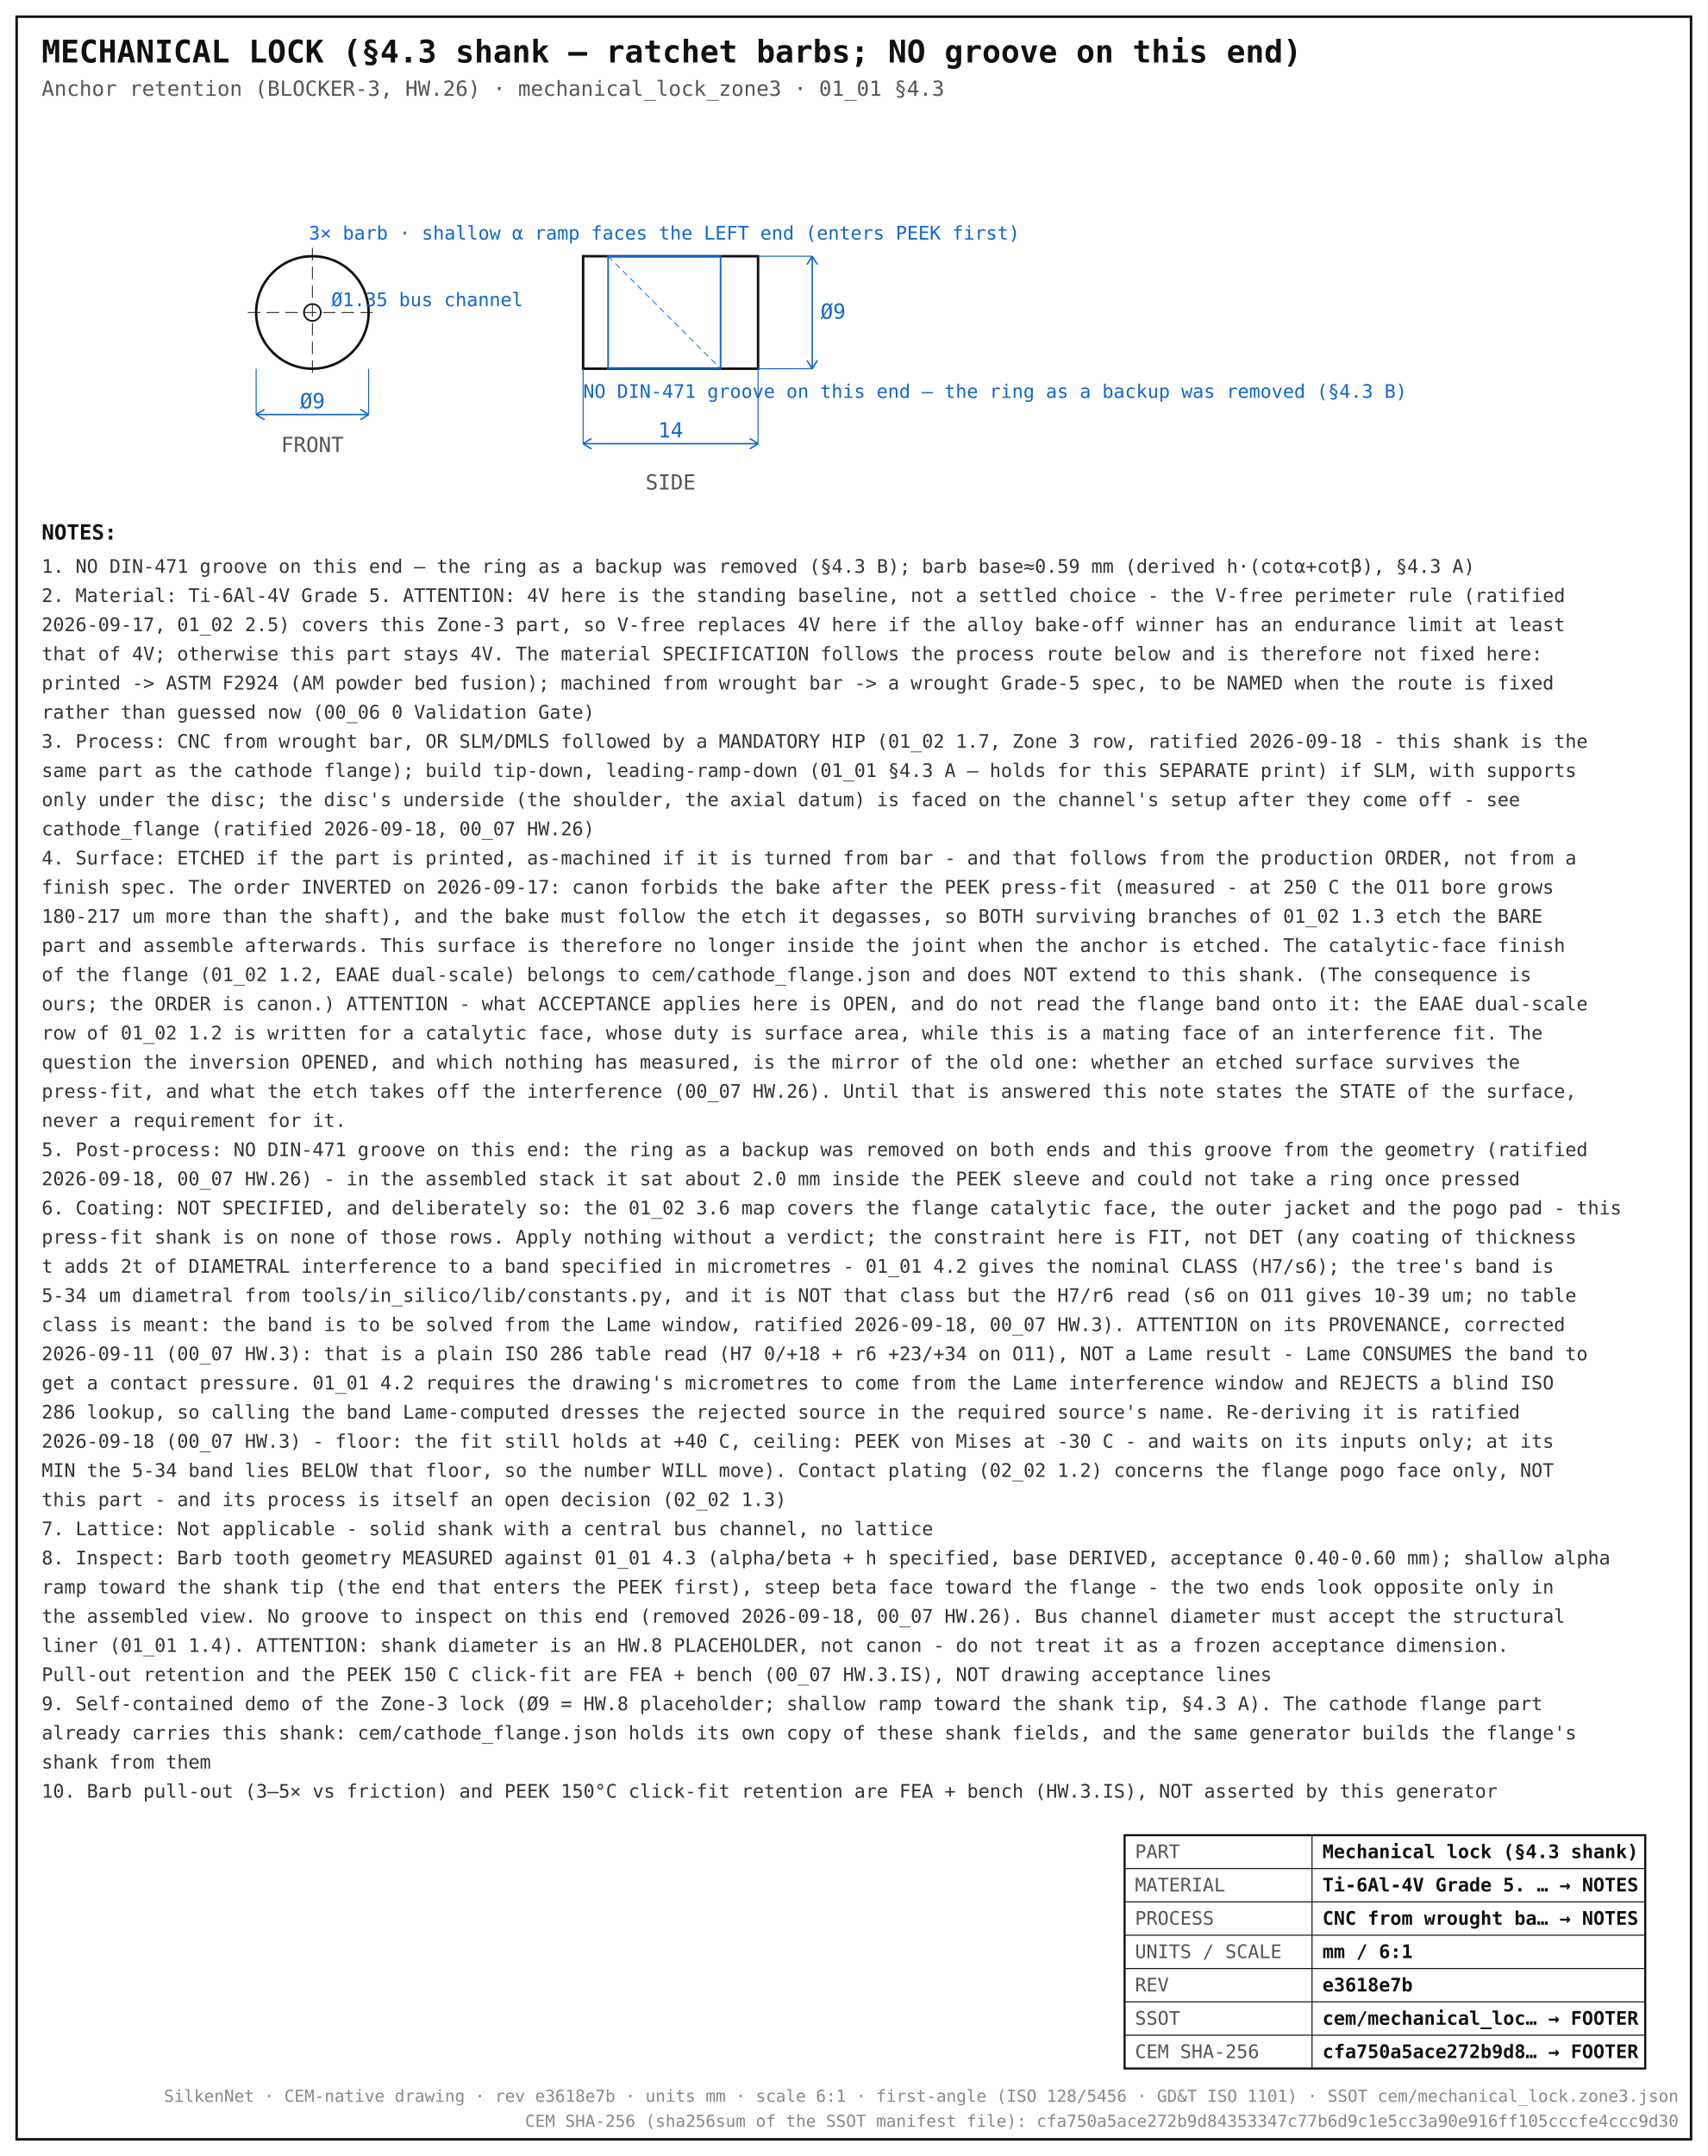
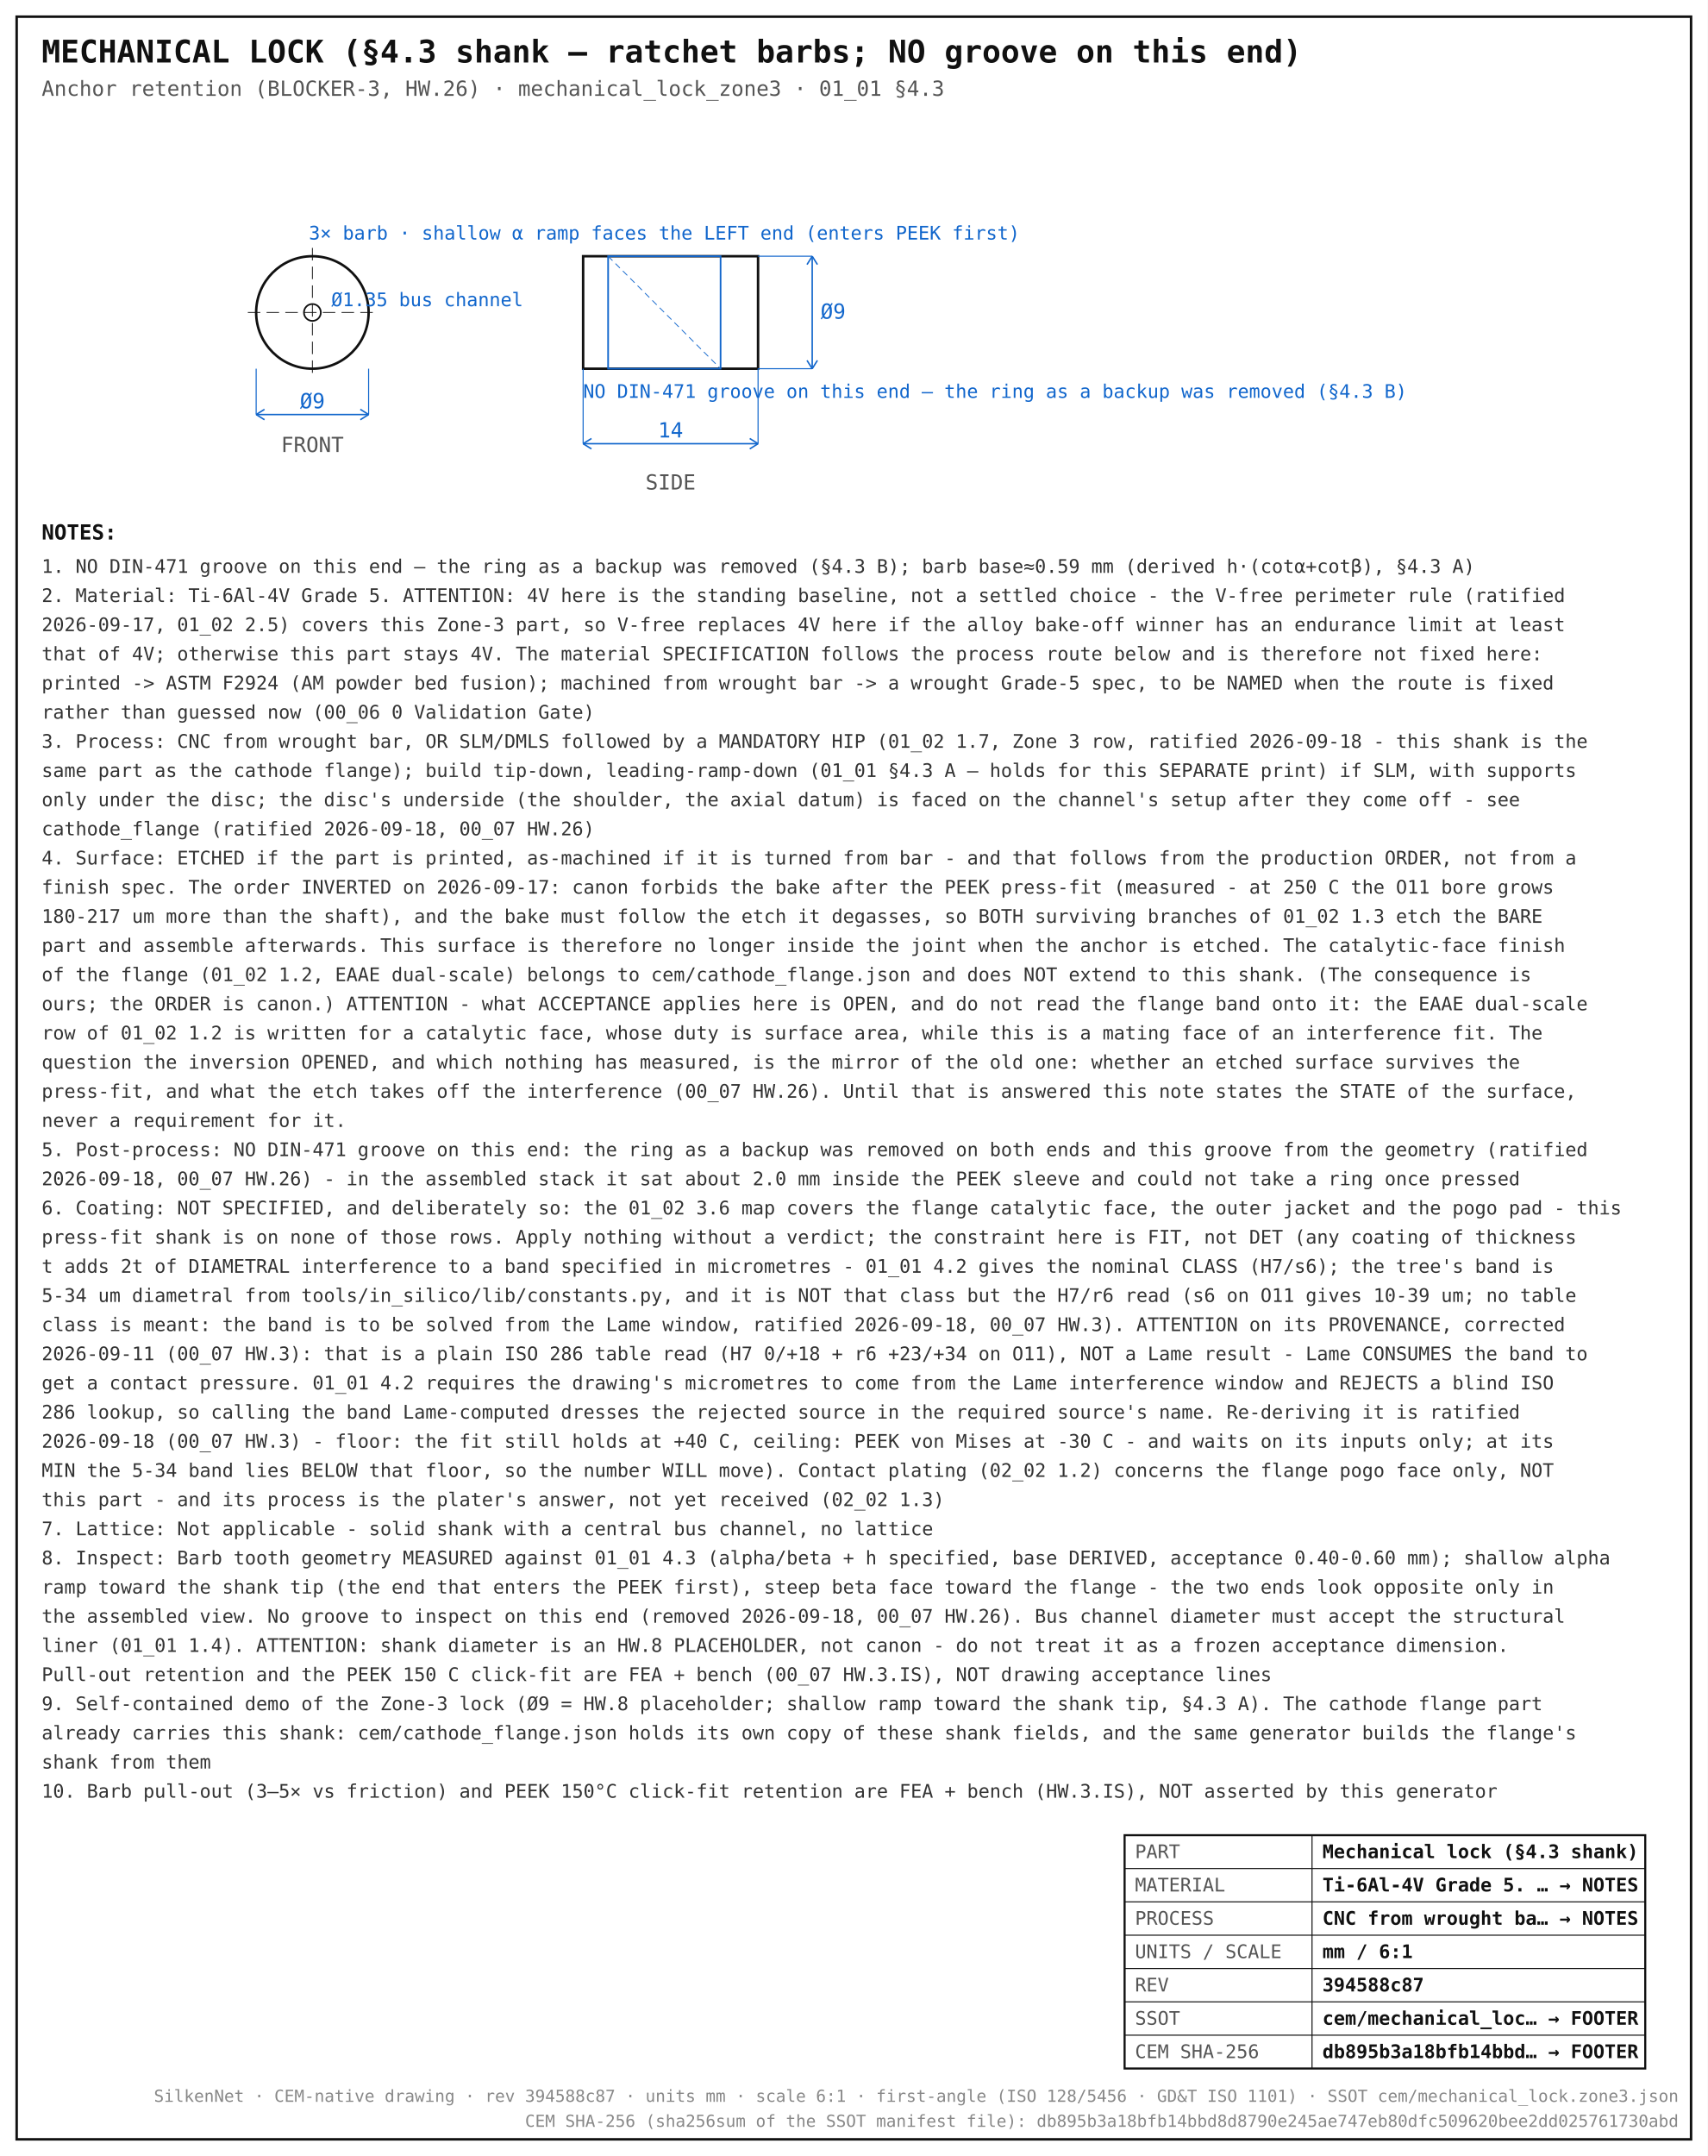
<svg xmlns="http://www.w3.org/2000/svg" width="820" height="1035" viewBox="0 0 820 1035">
  <rect x="0" y="0" width="820" height="1035" fill="white" />
  <rect x="8" y="8" width="804" height="1019" fill="none" stroke="#111" stroke-width="1.2" />
  <text x="20" y="30" font-family="monospace" font-size="15" text-anchor="start" fill="#111" font-weight="bold">MECHANICAL LOCK  (§4.3 shank — ratchet barbs; NO groove on this end)</text>
  <text x="20" y="46" font-family="monospace" font-size="10" text-anchor="start" fill="#555" font-weight="normal">Anchor retention (BLOCKER-3, HW.26) · mechanical_lock_zone3 · 01_01 §4.3</text>
  <circle cx="150" cy="150" r="27" fill="none" stroke="#111" stroke-width="1.2" />
  <circle cx="150" cy="150" r="4.05" fill="none" stroke="#111" stroke-width="0.8" />
  <line x1="119" y1="150" x2="181" y2="150" stroke="#111" stroke-width="0.4" stroke-dasharray="6 3" />
  <line x1="150" y1="119" x2="150" y2="181" stroke="#111" stroke-width="0.4" stroke-dasharray="6 3" />
  <text x="150" y="217" font-family="monospace" font-size="10" text-anchor="middle" fill="#555" font-weight="normal">FRONT</text>
  <line x1="123" y1="177" x2="123" y2="199" stroke="#1166cc" stroke-width="0.5" />
  <line x1="177" y1="177" x2="177" y2="199" stroke="#1166cc" stroke-width="0.5" />
  <line x1="123" y1="199" x2="177" y2="199" stroke="#1166cc" stroke-width="0.7" />
  <line x1="123" y1="199" x2="127" y2="196.5" stroke="#1166cc" stroke-width="0.7" />
  <line x1="123" y1="199" x2="127" y2="201.5" stroke="#1166cc" stroke-width="0.7" />
  <line x1="177" y1="199" x2="173" y2="196.5" stroke="#1166cc" stroke-width="0.7" />
  <line x1="177" y1="199" x2="173" y2="201.5" stroke="#1166cc" stroke-width="0.7" />
  <text x="150" y="196" font-family="monospace" font-size="10" text-anchor="middle" fill="#1166cc" font-weight="normal">Ø9</text>
  <text x="159.05" y="147" font-family="monospace" font-size="9" text-anchor="start" fill="#1166cc" font-weight="normal">Ø1.35 bus channel</text>
  <rect x="280" y="123" width="84" height="54" fill="none" stroke="#111" stroke-width="1.2" />
  <rect x="292" y="123" width="54" height="54" fill="none" stroke="#1166cc" stroke-width="0.8" />
  <line x1="292" y1="123" x2="346" y2="177" stroke="#1166cc" stroke-width="0.4" stroke-dasharray="3 2" />
  <text x="319" y="115" font-family="monospace" font-size="9" text-anchor="middle" fill="#1166cc" font-weight="normal">3× barb · shallow α ramp faces the LEFT end (enters PEEK first)</text>
  <text x="280" y="191" font-family="monospace" font-size="9" text-anchor="start" fill="#1166cc" font-weight="normal">NO DIN-471 groove on this end — the ring as a backup was removed (§4.3 B)</text>
  <text x="322" y="235" font-family="monospace" font-size="10" text-anchor="middle" fill="#555" font-weight="normal">SIDE</text>
  <line x1="280" y1="177" x2="280" y2="213" stroke="#1166cc" stroke-width="0.5" />
  <line x1="364" y1="177" x2="364" y2="213" stroke="#1166cc" stroke-width="0.5" />
  <line x1="280" y1="213" x2="364" y2="213" stroke="#1166cc" stroke-width="0.7" />
  <line x1="280" y1="213" x2="284" y2="210.5" stroke="#1166cc" stroke-width="0.7" />
  <line x1="280" y1="213" x2="284" y2="215.5" stroke="#1166cc" stroke-width="0.7" />
  <line x1="364" y1="213" x2="360" y2="210.5" stroke="#1166cc" stroke-width="0.7" />
  <line x1="364" y1="213" x2="360" y2="215.5" stroke="#1166cc" stroke-width="0.7" />
  <text x="322" y="210" font-family="monospace" font-size="10" text-anchor="middle" fill="#1166cc" font-weight="normal">14</text>
  <line x1="364" y1="123" x2="390" y2="123" stroke="#1166cc" stroke-width="0.5" />
  <line x1="364" y1="177" x2="390" y2="177" stroke="#1166cc" stroke-width="0.5" />
  <line x1="390" y1="123" x2="390" y2="177" stroke="#1166cc" stroke-width="0.7" />
  <line x1="390" y1="123" x2="387.5" y2="127" stroke="#1166cc" stroke-width="0.7" />
  <line x1="390" y1="123" x2="392.5" y2="127" stroke="#1166cc" stroke-width="0.7" />
  <line x1="390" y1="177" x2="387.5" y2="173" stroke="#1166cc" stroke-width="0.7" />
  <line x1="390" y1="177" x2="392.5" y2="173" stroke="#1166cc" stroke-width="0.7" />
  <text x="394" y="153" font-family="monospace" font-size="10" text-anchor="start" fill="#1166cc" font-weight="normal">Ø9</text>
  <text x="20" y="259" font-family="monospace" font-size="10" text-anchor="start" fill="#111" font-weight="bold">NOTES:</text>
  <text x="20" y="275" font-family="monospace" font-size="9" text-anchor="start" fill="#333" font-weight="normal">1. NO DIN-471 groove on this end — the ring as a backup was removed (§4.3 B); barb base≈0.59 mm (derived h·(cotα+cotβ), §4.3 A)</text>
  <text x="20" y="289" font-family="monospace" font-size="9" text-anchor="start" fill="#333" font-weight="normal">2. Material: Ti-6Al-4V Grade 5. ATTENTION: 4V here is the standing baseline, not a settled choice - the V-free perimeter rule (ratified</text>
  <text x="20" y="303" font-family="monospace" font-size="9" text-anchor="start" fill="#333" font-weight="normal">   2026-09-17, 01_02 2.5) covers this Zone-3 part, so V-free replaces 4V here if the alloy bake-off winner has an endurance limit at least</text>
  <text x="20" y="317" font-family="monospace" font-size="9" text-anchor="start" fill="#333" font-weight="normal">   that of 4V; otherwise this part stays 4V. The material SPECIFICATION follows the process route below and is therefore not fixed here:</text>
  <text x="20" y="331" font-family="monospace" font-size="9" text-anchor="start" fill="#333" font-weight="normal">   printed -&gt; ASTM F2924 (AM powder bed fusion); machined from wrought bar -&gt; a wrought Grade-5 spec, to be NAMED when the route is fixed</text>
  <text x="20" y="345" font-family="monospace" font-size="9" text-anchor="start" fill="#333" font-weight="normal">   rather than guessed now (00_06 0 Validation Gate)</text>
  <text x="20" y="359" font-family="monospace" font-size="9" text-anchor="start" fill="#333" font-weight="normal">3. Process: CNC from wrought bar, OR SLM/DMLS followed by a MANDATORY HIP (01_02 1.7, Zone 3 row, ratified 2026-09-18 - this shank is the</text>
  <text x="20" y="373" font-family="monospace" font-size="9" text-anchor="start" fill="#333" font-weight="normal">   same part as the cathode flange); build tip-down, leading-ramp-down (01_01 §4.3 A — holds for this SEPARATE print) if SLM, with supports</text>
  <text x="20" y="387" font-family="monospace" font-size="9" text-anchor="start" fill="#333" font-weight="normal">   only under the disc; the disc's underside (the shoulder, the axial datum) is faced on the channel's setup after they come off - see</text>
  <text x="20" y="401" font-family="monospace" font-size="9" text-anchor="start" fill="#333" font-weight="normal">   cathode_flange (ratified 2026-09-18, 00_07 HW.26)</text>
  <text x="20" y="415" font-family="monospace" font-size="9" text-anchor="start" fill="#333" font-weight="normal">4. Surface: ETCHED if the part is printed, as-machined if it is turned from bar - and that follows from the production ORDER, not from a</text>
  <text x="20" y="429" font-family="monospace" font-size="9" text-anchor="start" fill="#333" font-weight="normal">   finish spec. The order INVERTED on 2026-09-17: canon forbids the bake after the PEEK press-fit (measured - at 250 C the O11 bore grows</text>
  <text x="20" y="443" font-family="monospace" font-size="9" text-anchor="start" fill="#333" font-weight="normal">   180-217 um more than the shaft), and the bake must follow the etch it degasses, so BOTH surviving branches of 01_02 1.3 etch the BARE</text>
  <text x="20" y="457" font-family="monospace" font-size="9" text-anchor="start" fill="#333" font-weight="normal">   part and assemble afterwards. This surface is therefore no longer inside the joint when the anchor is etched. The catalytic-face finish</text>
  <text x="20" y="471" font-family="monospace" font-size="9" text-anchor="start" fill="#333" font-weight="normal">   of the flange (01_02 1.2, EAAE dual-scale) belongs to cem/cathode_flange.json and does NOT extend to this shank. (The consequence is</text>
  <text x="20" y="485" font-family="monospace" font-size="9" text-anchor="start" fill="#333" font-weight="normal">   ours; the ORDER is canon.) ATTENTION - what ACCEPTANCE applies here is OPEN, and do not read the flange band onto it: the EAAE dual-scale</text>
  <text x="20" y="499" font-family="monospace" font-size="9" text-anchor="start" fill="#333" font-weight="normal">   row of 01_02 1.2 is written for a catalytic face, whose duty is surface area, while this is a mating face of an interference fit. The</text>
  <text x="20" y="513" font-family="monospace" font-size="9" text-anchor="start" fill="#333" font-weight="normal">   question the inversion OPENED, and which nothing has measured, is the mirror of the old one: whether an etched surface survives the</text>
  <text x="20" y="527" font-family="monospace" font-size="9" text-anchor="start" fill="#333" font-weight="normal">   press-fit, and what the etch takes off the interference (00_07 HW.26). Until that is answered this note states the STATE of the surface,</text>
  <text x="20" y="541" font-family="monospace" font-size="9" text-anchor="start" fill="#333" font-weight="normal">   never a requirement for it.</text>
  <text x="20" y="555" font-family="monospace" font-size="9" text-anchor="start" fill="#333" font-weight="normal">5. Post-process: NO DIN-471 groove on this end: the ring as a backup was removed on both ends and this groove from the geometry (ratified</text>
  <text x="20" y="569" font-family="monospace" font-size="9" text-anchor="start" fill="#333" font-weight="normal">   2026-09-18, 00_07 HW.26) - in the assembled stack it sat about 2.0 mm inside the PEEK sleeve and could not take a ring once pressed</text>
  <text x="20" y="583" font-family="monospace" font-size="9" text-anchor="start" fill="#333" font-weight="normal">6. Coating: NOT SPECIFIED, and deliberately so: the 01_02 3.6 map covers the flange catalytic face, the outer jacket and the pogo pad - this</text>
  <text x="20" y="597" font-family="monospace" font-size="9" text-anchor="start" fill="#333" font-weight="normal">   press-fit shank is on none of those rows. Apply nothing without a verdict; the constraint here is FIT, not DET (any coating of thickness</text>
  <text x="20" y="611" font-family="monospace" font-size="9" text-anchor="start" fill="#333" font-weight="normal">   t adds 2t of DIAMETRAL interference to a band specified in micrometres - 01_01 4.2 gives the nominal CLASS (H7/s6); the tree's band is</text>
  <text x="20" y="625" font-family="monospace" font-size="9" text-anchor="start" fill="#333" font-weight="normal">   5-34 um diametral from tools/in_silico/lib/constants.py, and it is NOT that class but the H7/r6 read (s6 on O11 gives 10-39 um; no table</text>
  <text x="20" y="639" font-family="monospace" font-size="9" text-anchor="start" fill="#333" font-weight="normal">   class is meant: the band is to be solved from the Lame window, ratified 2026-09-18, 00_07 HW.3). ATTENTION on its PROVENANCE, corrected</text>
  <text x="20" y="653" font-family="monospace" font-size="9" text-anchor="start" fill="#333" font-weight="normal">   2026-09-11 (00_07 HW.3): that is a plain ISO 286 table read (H7 0/+18 + r6 +23/+34 on O11), NOT a Lame result - Lame CONSUMES the band to</text>
  <text x="20" y="667" font-family="monospace" font-size="9" text-anchor="start" fill="#333" font-weight="normal">   get a contact pressure. 01_01 4.2 requires the drawing's micrometres to come from the Lame interference window and REJECTS a blind ISO</text>
  <text x="20" y="681" font-family="monospace" font-size="9" text-anchor="start" fill="#333" font-weight="normal">   286 lookup, so calling the band Lame-computed dresses the rejected source in the required source's name. Re-deriving it is ratified</text>
  <text x="20" y="695" font-family="monospace" font-size="9" text-anchor="start" fill="#333" font-weight="normal">   2026-09-18 (00_07 HW.3) - floor: the fit still holds at +40 C, ceiling: PEEK von Mises at -30 C - and waits on its inputs only; at its</text>
  <text x="20" y="709" font-family="monospace" font-size="9" text-anchor="start" fill="#333" font-weight="normal">   MIN the 5-34 band lies BELOW that floor, so the number WILL move). Contact plating (02_02 1.2) concerns the flange pogo face only, NOT</text>
-   <text x="20" y="723" font-family="monospace" font-size="9" text-anchor="start" fill="#333" font-weight="normal">   this part - and its process is itself an open decision (02_02 1.3)</text>
+   <text x="20" y="723" font-family="monospace" font-size="9" text-anchor="start" fill="#333" font-weight="normal">   this part - and its process is the plater's answer, not yet received (02_02 1.3)</text>
  <text x="20" y="737" font-family="monospace" font-size="9" text-anchor="start" fill="#333" font-weight="normal">7. Lattice: Not applicable - solid shank with a central bus channel, no lattice</text>
  <text x="20" y="751" font-family="monospace" font-size="9" text-anchor="start" fill="#333" font-weight="normal">8. Inspect: Barb tooth geometry MEASURED against 01_01 4.3 (alpha/beta + h specified, base DERIVED, acceptance 0.40-0.60 mm); shallow alpha</text>
  <text x="20" y="765" font-family="monospace" font-size="9" text-anchor="start" fill="#333" font-weight="normal">   ramp toward the shank tip (the end that enters the PEEK first), steep beta face toward the flange - the two ends look opposite only in</text>
  <text x="20" y="779" font-family="monospace" font-size="9" text-anchor="start" fill="#333" font-weight="normal">   the assembled view. No groove to inspect on this end (removed 2026-09-18, 00_07 HW.26). Bus channel diameter must accept the structural</text>
  <text x="20" y="793" font-family="monospace" font-size="9" text-anchor="start" fill="#333" font-weight="normal">   liner (01_01 1.4). ATTENTION: shank diameter is an HW.8 PLACEHOLDER, not canon - do not treat it as a frozen acceptance dimension.</text>
  <text x="20" y="807" font-family="monospace" font-size="9" text-anchor="start" fill="#333" font-weight="normal">   Pull-out retention and the PEEK 150 C click-fit are FEA + bench (00_07 HW.3.IS), NOT drawing acceptance lines</text>
  <text x="20" y="821" font-family="monospace" font-size="9" text-anchor="start" fill="#333" font-weight="normal">9. Self-contained demo of the Zone-3 lock (Ø9 = HW.8 placeholder; shallow ramp toward the shank tip, §4.3 A). The cathode flange part</text>
  <text x="20" y="835" font-family="monospace" font-size="9" text-anchor="start" fill="#333" font-weight="normal">   already carries this shank: cem/cathode_flange.json holds its own copy of these shank fields, and the same generator builds the flange's</text>
  <text x="20" y="849" font-family="monospace" font-size="9" text-anchor="start" fill="#333" font-weight="normal">   shank from them</text>
  <text x="20" y="863" font-family="monospace" font-size="9" text-anchor="start" fill="#333" font-weight="normal">10. Barb pull-out (3–5× vs friction) and PEEK 150°C click-fit retention are FEA + bench (HW.3.IS), NOT asserted by this generator</text>
  <rect x="540" y="881" width="250" height="112" fill="none" stroke="#111" stroke-width="1" />
  <line x1="630" y1="881" x2="630" y2="897" stroke="#111" stroke-width="0.5" />
  <text x="545" y="892" font-family="monospace" font-size="9" text-anchor="start" fill="#555" font-weight="normal">PART</text>
  <text x="635" y="892" font-family="monospace" font-size="9" text-anchor="start" fill="#111" font-weight="bold">Mechanical lock (§4.3 shank)</text>
  <line x1="540" y1="897" x2="790" y2="897" stroke="#111" stroke-width="0.5" />
  <line x1="630" y1="897" x2="630" y2="913" stroke="#111" stroke-width="0.5" />
  <text x="545" y="908" font-family="monospace" font-size="9" text-anchor="start" fill="#555" font-weight="normal">MATERIAL</text>
  <text x="635" y="908" font-family="monospace" font-size="9" text-anchor="start" fill="#111" font-weight="bold">Ti-6Al-4V Grade 5. … → NOTES</text>
  <line x1="540" y1="913" x2="790" y2="913" stroke="#111" stroke-width="0.5" />
  <line x1="630" y1="913" x2="630" y2="929" stroke="#111" stroke-width="0.5" />
  <text x="545" y="924" font-family="monospace" font-size="9" text-anchor="start" fill="#555" font-weight="normal">PROCESS</text>
  <text x="635" y="924" font-family="monospace" font-size="9" text-anchor="start" fill="#111" font-weight="bold">CNC from wrought ba… → NOTES</text>
  <line x1="540" y1="929" x2="790" y2="929" stroke="#111" stroke-width="0.5" />
  <line x1="630" y1="929" x2="630" y2="945" stroke="#111" stroke-width="0.5" />
  <text x="545" y="940" font-family="monospace" font-size="9" text-anchor="start" fill="#555" font-weight="normal">UNITS / SCALE</text>
  <text x="635" y="940" font-family="monospace" font-size="9" text-anchor="start" fill="#111" font-weight="bold">mm / 6:1</text>
  <line x1="540" y1="945" x2="790" y2="945" stroke="#111" stroke-width="0.5" />
  <line x1="630" y1="945" x2="630" y2="961" stroke="#111" stroke-width="0.5" />
  <text x="545" y="956" font-family="monospace" font-size="9" text-anchor="start" fill="#555" font-weight="normal">REV</text>
-   <text x="635" y="956" font-family="monospace" font-size="9" text-anchor="start" fill="#111" font-weight="bold">e3618e7b</text>
+   <text x="635" y="956" font-family="monospace" font-size="9" text-anchor="start" fill="#111" font-weight="bold">394588c87</text>
  <line x1="540" y1="961" x2="790" y2="961" stroke="#111" stroke-width="0.5" />
  <line x1="630" y1="961" x2="630" y2="977" stroke="#111" stroke-width="0.5" />
  <text x="545" y="972" font-family="monospace" font-size="9" text-anchor="start" fill="#555" font-weight="normal">SSOT</text>
  <text x="635" y="972" font-family="monospace" font-size="9" text-anchor="start" fill="#111" font-weight="bold">cem/mechanical_loc… → FOOTER</text>
  <line x1="540" y1="977" x2="790" y2="977" stroke="#111" stroke-width="0.5" />
  <line x1="630" y1="977" x2="630" y2="993" stroke="#111" stroke-width="0.5" />
  <text x="545" y="988" font-family="monospace" font-size="9" text-anchor="start" fill="#555" font-weight="normal">CEM SHA-256</text>
-   <text x="635" y="988" font-family="monospace" font-size="9" text-anchor="start" fill="#111" font-weight="bold">cfa750a5ace272b9d8… → FOOTER</text>
-   <text x="806" y="1009" font-family="monospace" font-size="8" text-anchor="end" fill="#888" font-weight="normal">SilkenNet · CEM-native drawing · rev e3618e7b · units mm · scale 6:1 · first-angle (ISO 128/5456 · GD&amp;T ISO 1101) · SSOT cem/mechanical_lock.zone3.json</text>
-   <text x="806" y="1021" font-family="monospace" font-size="8" text-anchor="end" fill="#888" font-weight="normal">CEM SHA-256 (sha256sum of the SSOT manifest file): cfa750a5ace272b9d84353347c77b6d9c1e5cc3a90e916ff105cccfe4ccc9d30</text>
+   <text x="635" y="988" font-family="monospace" font-size="9" text-anchor="start" fill="#111" font-weight="bold">db895b3a18bfb14bbd… → FOOTER</text>
+   <text x="806" y="1009" font-family="monospace" font-size="8" text-anchor="end" fill="#888" font-weight="normal">SilkenNet · CEM-native drawing · rev 394588c87 · units mm · scale 6:1 · first-angle (ISO 128/5456 · GD&amp;T ISO 1101) · SSOT cem/mechanical_lock.zone3.json</text>
+   <text x="806" y="1021" font-family="monospace" font-size="8" text-anchor="end" fill="#888" font-weight="normal">CEM SHA-256 (sha256sum of the SSOT manifest file): db895b3a18bfb14bbd8d8790e245ae747eb80dfc509620bee2dd025761730abd</text>
</svg>
